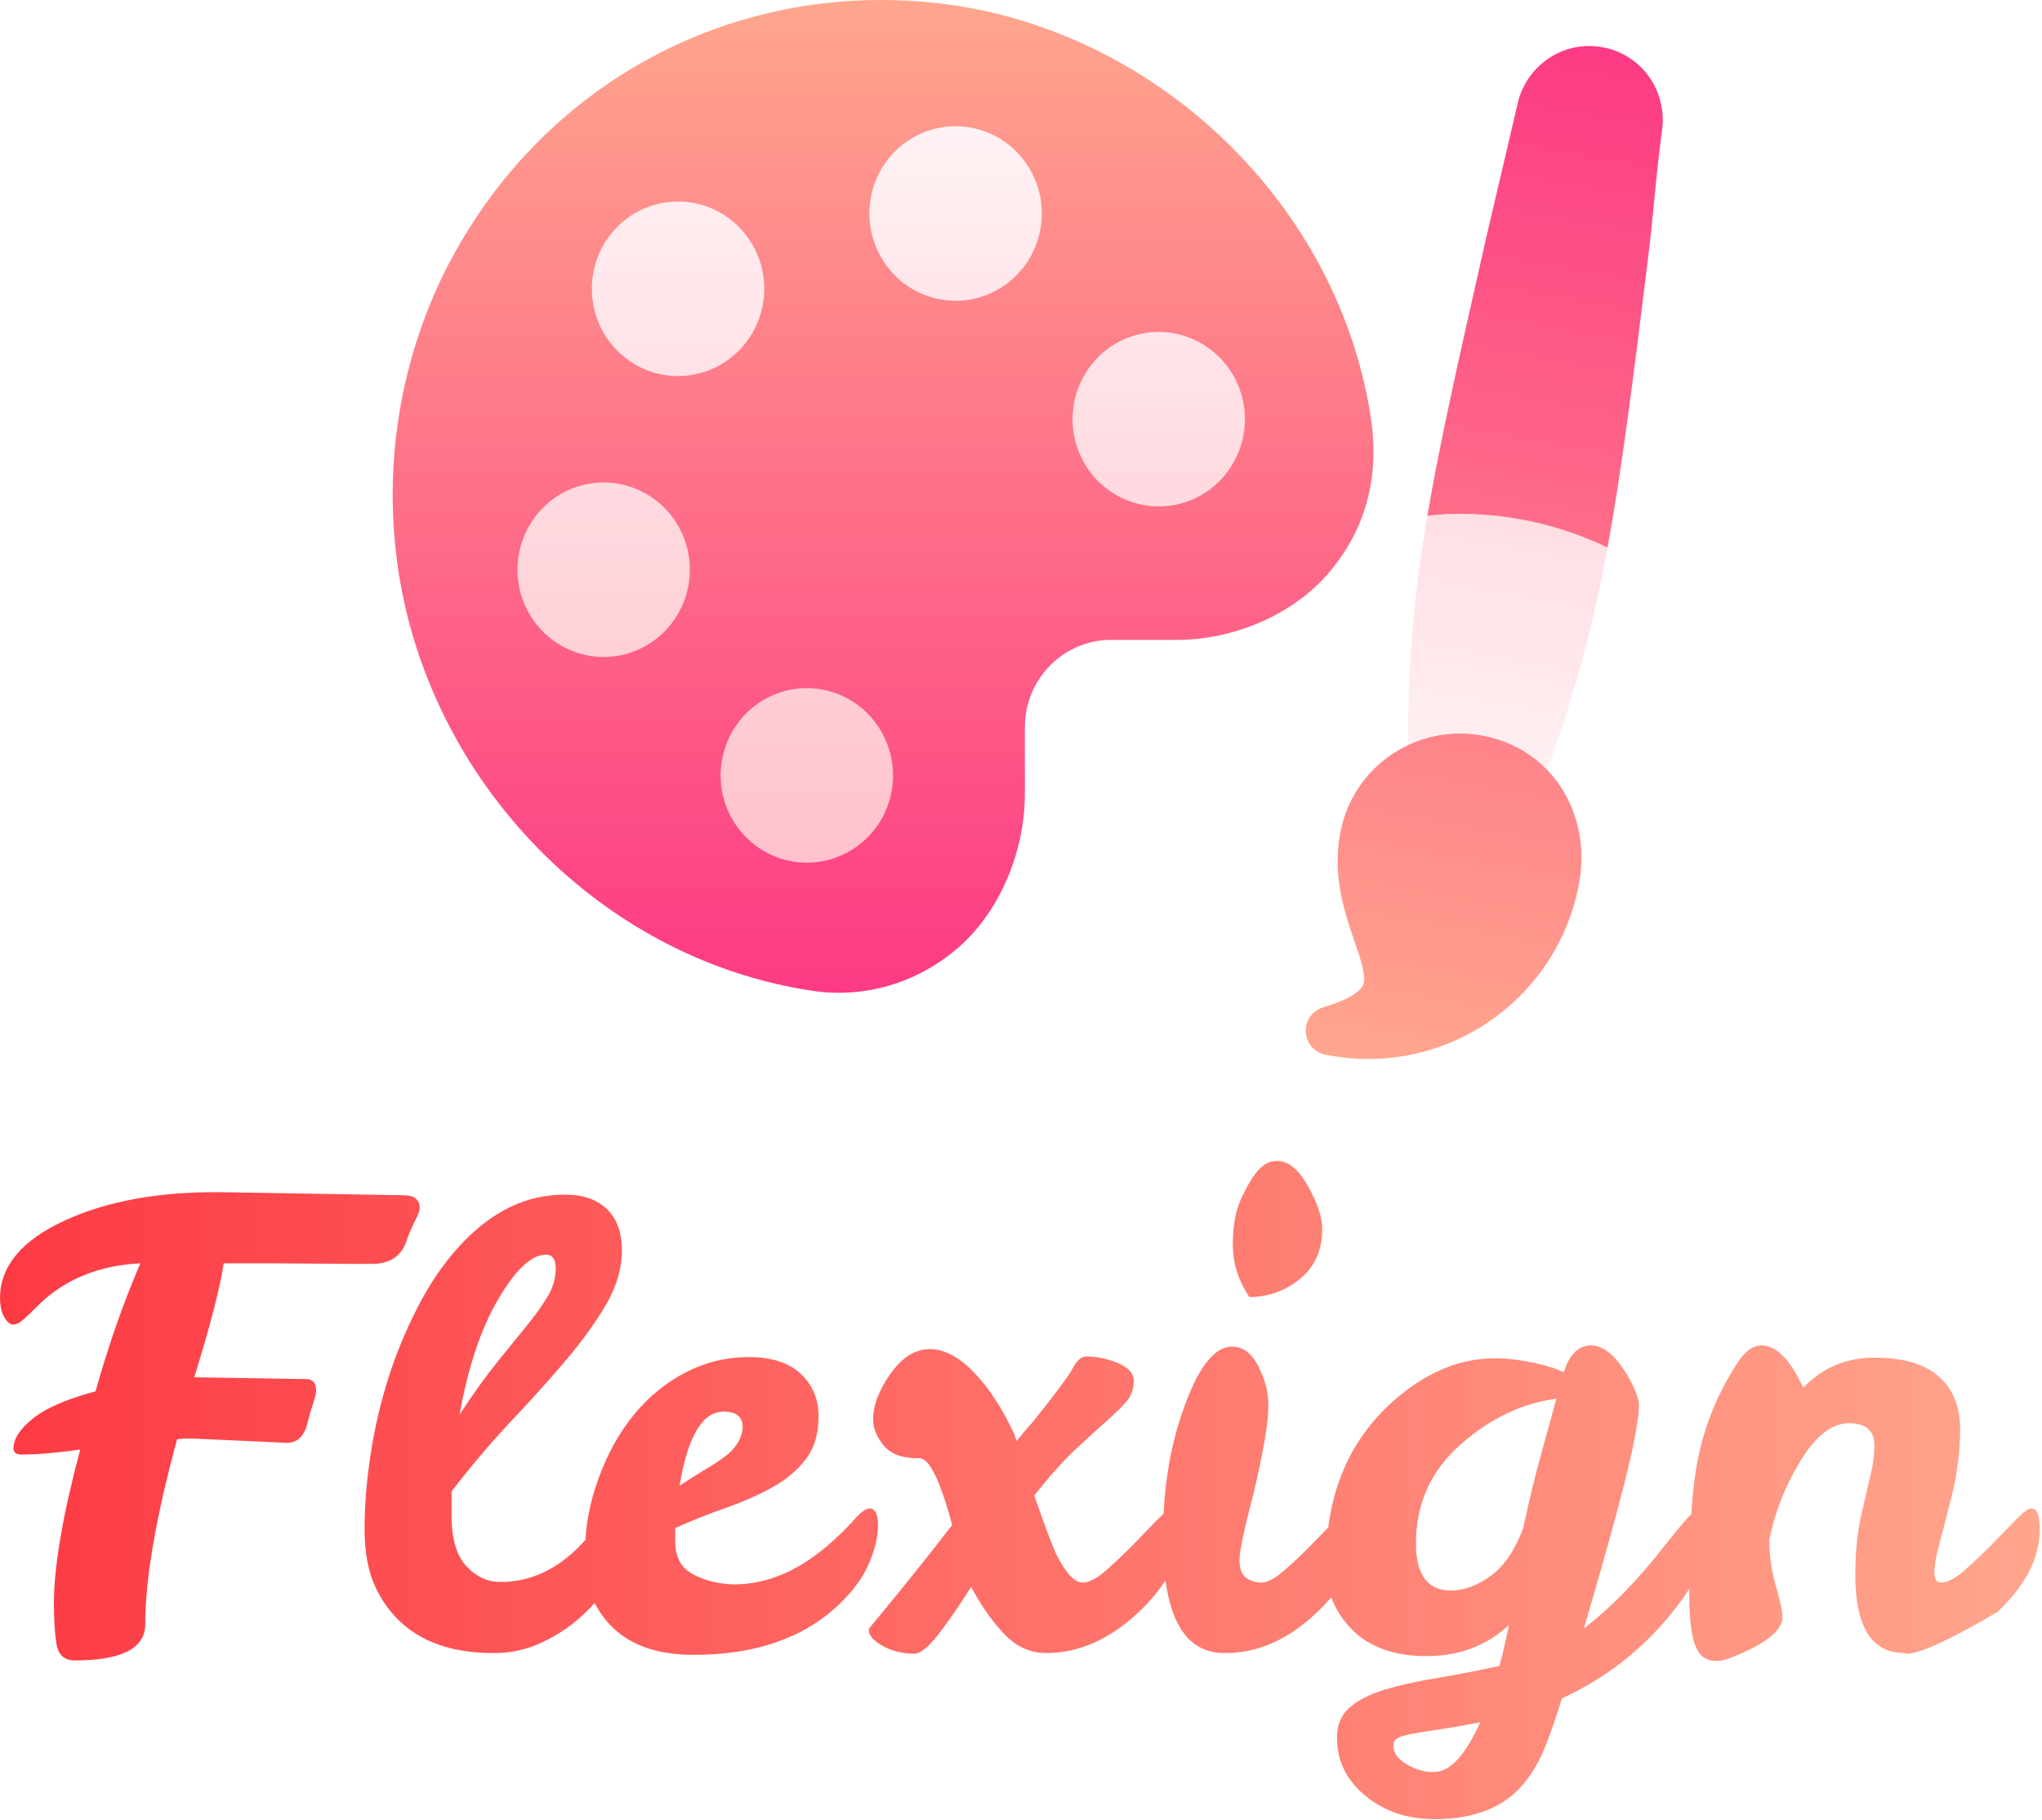
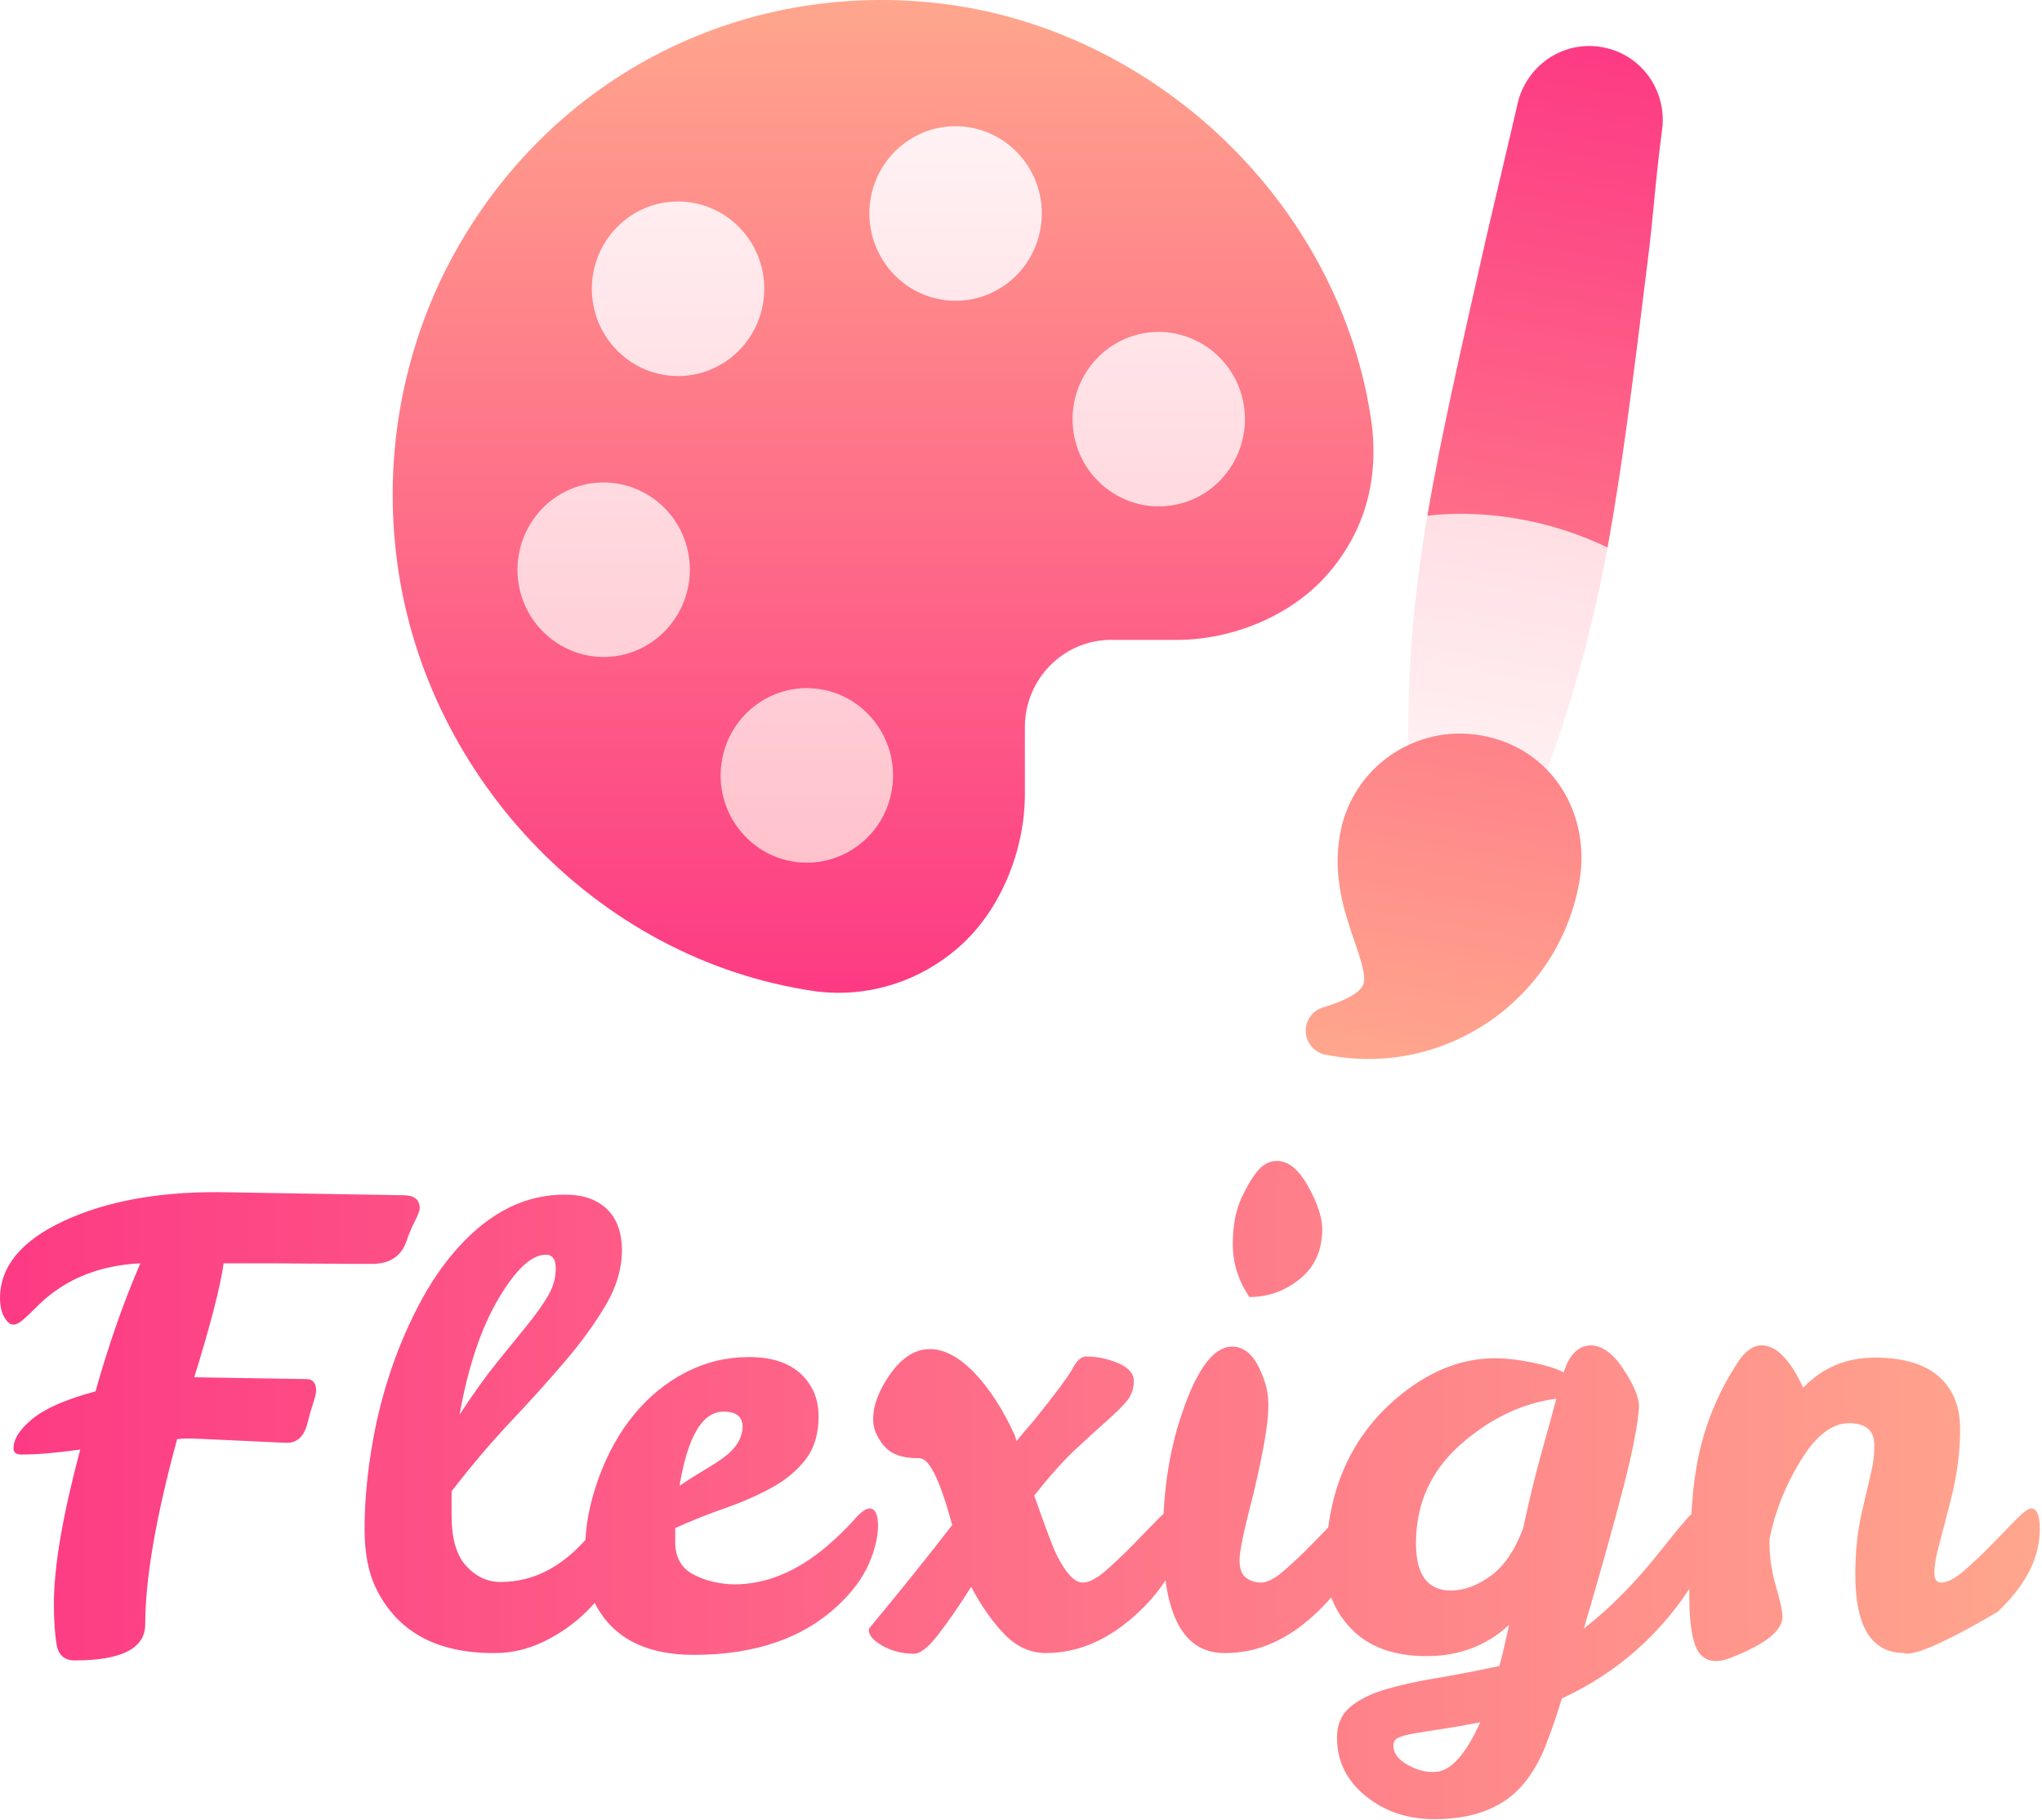
<svg xmlns="http://www.w3.org/2000/svg" width="1066" height="950" viewBox="0 0 1066 950" fill="none">
  <path d="M41.882 756.651C29.521 758.384 19.292 759.251 11.195 759.251C8.43 759.251 7.047 758.184 7.047 756.052C7.047 751.12 10.396 745.938 17.093 740.507C23.823 735.075 34.752 730.327 49.879 726.261C56.709 701.969 64.506 679.693 73.269 659.433C51.944 660.499 34.452 667.53 20.791 680.526C17.393 683.958 14.627 686.624 12.495 688.523C10.362 690.456 8.496 691.422 6.897 691.422C5.298 691.422 3.748 690.14 2.249 687.574C0.75 685.008 0 681.592 0 677.327C0.2 660.899 11.295 647.57 33.286 637.34C55.243 627.11 82.315 622.095 114.501 622.295L210.46 623.894C216.225 623.894 219.107 626.144 219.107 630.642C219.107 631.908 218.257 634.191 216.558 637.49C214.859 640.822 213.359 644.404 212.06 648.236C209.294 655.901 203.33 659.733 194.167 659.733H183.922L141.39 659.433H116.75C115.051 671.596 109.937 691.422 101.407 718.914L159.932 719.863C163.33 719.863 165.03 721.896 165.03 725.961C165.03 727.228 164.497 729.46 163.43 732.659C162.364 735.858 161.415 739.174 160.582 742.606C158.882 749.637 155.251 753.153 149.686 753.153L101.057 750.903H96.909C95.643 750.903 94.16 751.02 92.461 751.253C81.365 791.973 75.818 824.163 75.818 847.822C75.818 860.418 63.556 866.716 39.033 866.716C33.702 866.716 30.554 864 29.587 858.569C28.621 853.137 28.138 845.939 28.138 836.976C28.138 817.782 32.719 791.007 41.882 756.651ZM258.44 862.867C227.953 863.1 207.162 851.687 196.067 828.628C192.235 820.531 190.319 810.351 190.319 798.088C190.319 785.825 191.385 772.763 193.518 758.901C197.782 731.176 205.996 705.585 218.157 682.125C224.321 670.196 231.252 659.966 238.948 651.435C255.774 632.675 274.533 623.394 295.224 623.594C304.387 623.594 311.584 626.094 316.815 631.092C322.046 636.124 324.662 643.321 324.662 652.685C324.662 662.082 321.896 671.529 316.365 681.026C310.801 690.523 303.704 700.336 295.074 710.466C286.445 720.596 276.899 731.193 266.437 742.256C256.008 753.352 245.779 765.415 235.75 778.444V791.24C235.75 803.17 238.299 811.9 243.396 817.432C248.528 822.997 254.508 825.779 261.339 825.779C279.664 825.779 295.874 816.715 309.968 798.588C315.699 791.124 320.064 787.392 323.062 787.392C326.061 787.392 327.561 791.007 327.561 798.238C327.561 805.502 325.578 812.917 321.613 820.481C317.681 828.045 312.517 834.976 306.12 841.274C299.722 847.572 292.359 852.754 284.029 856.819C275.733 860.851 267.203 862.867 258.44 862.867ZM275.733 691.073C280.197 685.541 283.713 680.543 286.278 676.077C288.844 671.579 290.126 666.93 290.126 662.132C290.126 657.333 288.411 654.934 284.979 654.934C277.515 654.934 269.252 662.615 260.189 677.977C251.126 693.339 244.363 713.499 239.898 738.457C247.161 727.361 253.825 718.081 259.889 710.616C265.953 703.152 271.235 696.637 275.733 691.073ZM383.187 827.029C399.813 827.029 415.923 820.431 431.516 807.235C437.247 802.303 441.928 797.772 445.56 793.64C449.192 789.474 451.974 787.392 453.907 787.392C456.872 787.392 458.355 790.374 458.355 796.339C458.355 802.303 456.756 808.968 453.557 816.332C450.358 823.696 445.027 830.894 437.564 837.925C419.238 855.186 394.082 863.817 362.096 863.817C336.707 863.817 319.431 854.653 310.268 836.326C307.069 829.928 305.47 820.764 305.47 808.835C305.47 796.872 307.819 784.442 312.517 771.547C317.215 758.651 323.446 747.504 331.209 738.107C339.006 728.744 348.018 721.446 358.247 716.214C368.476 710.983 379.405 708.367 391.033 708.367C402.662 708.367 411.625 711.249 417.922 717.014C424.186 722.779 427.318 730.243 427.318 739.407C427.318 748.571 425.036 756.085 420.471 761.95C415.873 767.814 409.959 772.713 402.729 776.645C395.465 780.61 387.402 784.143 378.539 787.242C369.709 790.307 361.03 793.773 352.5 797.638V805.636C352.7 813.3 355.898 818.731 362.096 821.93C368.26 825.129 375.29 826.829 383.187 827.029ZM377.739 736.858C366.677 736.858 359.014 749.754 354.749 775.545C359.214 772.546 363.412 769.88 367.344 767.548C371.309 765.215 374.774 762.983 377.739 760.85C384.136 756.152 387.452 750.82 387.685 744.855C387.685 739.524 384.37 736.858 377.739 736.858ZM506.984 828.328C500.787 838.125 495.089 846.389 489.891 853.12C484.66 859.851 480.445 863.217 477.247 863.217C471.049 863.217 465.502 861.818 460.604 859.018C455.706 856.253 453.357 853.387 453.557 850.421C453.557 850.188 454.74 848.688 457.105 845.923C470.733 829.495 484.061 812.867 497.088 796.039C492.59 779.377 488.425 768.714 484.594 764.049C482.894 761.916 480.979 760.95 478.846 761.15C470.75 761.15 464.885 758.917 461.254 754.452C457.622 749.954 455.806 745.472 455.806 741.006C455.806 733.542 458.838 725.545 464.902 717.014C470.999 708.484 477.83 704.218 485.393 704.218C492.957 704.218 500.687 708.317 508.583 716.514C516.48 724.745 523.51 735.575 529.674 749.004L530.674 752.203C533.44 748.771 536.422 745.255 539.62 741.656C551.115 727.361 557.929 718.18 560.062 714.115C562.194 710.083 564.543 708.067 567.109 708.067C572.673 708.067 578.22 709.233 583.751 711.566C589.282 713.899 591.998 717.098 591.898 721.163C591.798 725.228 590.515 728.694 588.05 731.56C585.617 734.425 582.152 737.841 577.654 741.806C573.189 745.738 567.758 750.687 561.361 756.651C554.964 762.649 547.817 770.647 539.92 780.644C545.484 796.639 549.333 806.885 551.465 811.384C556.363 821.181 560.944 826.079 565.209 826.079C568.408 826.079 572.356 824.063 577.054 820.031C581.719 815.966 586.4 811.534 591.098 806.735C595.796 801.937 600.111 797.505 604.043 793.44C608.008 789.408 610.74 787.392 612.239 787.392C615.205 787.392 616.687 791.007 616.687 798.238C616.687 813.167 609.174 827.679 594.147 841.774C579.12 855.836 563.077 862.867 546.018 862.867C537.921 862.867 530.724 859.618 524.427 853.12C518.129 846.622 512.315 838.358 506.984 828.328ZM639.078 862.867C617.754 862.867 607.092 842.924 607.092 803.036C607.092 781.31 609.757 761.583 615.088 743.856C623.418 716.564 632.797 702.919 643.226 702.919C649.423 702.919 654.338 707.084 657.97 715.415C660.935 721.813 662.318 728.094 662.118 734.259C662.118 742.789 659.552 757.834 654.421 779.394C649.523 798.155 647.074 809.768 647.074 814.233C647.074 818.731 648.191 821.83 650.423 823.53C652.689 825.229 655.354 826.079 658.42 826.079C661.518 826.079 665.417 824.063 670.115 820.031C674.813 815.966 679.511 811.534 684.209 806.735C688.873 801.937 693.188 797.505 697.153 793.44C701.085 789.408 703.8 787.392 705.3 787.392C708.298 787.392 709.798 791.007 709.798 798.238C709.798 813.167 702.268 827.729 687.207 841.924C672.18 856.119 656.137 863.1 639.078 862.867ZM652.222 677.027C646.458 668.497 643.576 659.316 643.576 649.486C643.576 639.689 645.125 631.542 648.224 625.044C651.289 618.546 654.221 613.748 657.02 610.649C659.786 607.55 662.984 606 666.616 606C672.58 606 678.011 610.432 682.909 619.296C687.807 628.126 690.256 635.524 690.256 641.489C690.256 652.585 686.374 661.282 678.611 667.58C670.814 673.878 662.018 677.027 652.222 677.027ZM816.302 716.364C819.268 706.967 824.066 702.269 830.696 702.269C836.66 702.502 842.308 706.718 847.639 714.915C852.97 723.146 855.636 729.494 855.636 733.959C855.203 742.689 852.537 756.601 847.639 775.695C842.741 794.789 835.811 819.581 826.848 850.071C840.909 839.208 854.769 825.029 868.43 807.535C873.128 801.57 877.126 796.722 880.425 792.99C883.724 789.258 886.439 787.392 888.572 787.392C891.57 787.392 893.07 790.807 893.07 797.638C893.07 811.067 885.556 826.729 870.529 844.623C855.469 862.551 837.077 876.529 815.353 886.56C812.787 895.09 810.005 903.188 807.006 910.852C804.041 918.549 800.209 925.264 795.511 930.995C785.282 943.391 769.706 949.589 748.781 949.589C734.72 949.589 722.726 945.524 712.796 937.393C702.901 929.296 697.953 919.166 697.953 907.003C697.953 900.405 700.135 895.19 704.5 891.358C708.865 887.526 714.896 884.427 722.592 882.061C730.256 879.728 739.252 877.712 749.581 876.013C759.943 874.28 770.988 872.148 782.717 869.615C783.783 865.983 784.683 862.401 785.416 858.868C786.182 855.37 786.982 851.804 787.814 848.172C776.086 859.035 761.742 864.467 744.783 864.467C727.857 864.467 714.796 859.785 705.6 850.421C696.437 841.024 691.972 829.611 692.205 816.182C692.205 779.927 704.25 751.353 728.34 730.46C744.966 716.164 762.242 709.017 780.168 709.017C786.332 709.017 792.996 709.767 800.159 711.266C807.29 712.732 812.671 714.432 816.302 716.364ZM739.185 805.636C739.185 822.03 745.266 830.228 757.427 830.228C764.258 830.228 771.188 827.679 778.219 822.58C785.249 817.448 790.897 809.135 795.161 797.638C798.36 782.71 801.725 768.947 805.257 756.352C808.789 743.756 811.188 735.008 812.454 730.11C794.528 732.476 777.835 740.473 762.375 754.102C746.915 767.765 739.185 784.942 739.185 805.636ZM772.771 899.006C765.108 900.505 758.394 901.688 752.63 902.554C746.865 903.387 742.117 904.137 738.386 904.804C734.654 905.437 731.888 906.17 730.089 907.003C728.29 907.869 727.39 909.269 727.39 911.202C727.39 915.034 729.789 918.333 734.587 921.098C739.385 923.864 744.116 925.147 748.781 924.947C756.911 924.947 764.908 916.3 772.771 899.006ZM919.608 702.269C927.272 702.269 934.519 709.633 941.349 724.362C951.378 713.899 963.806 708.667 978.633 708.667C993.46 708.667 1004.61 711.933 1012.07 718.464C1019.53 724.962 1023.26 734.125 1023.26 745.955C1023.26 757.784 1021.71 769.781 1018.62 781.943C1015.52 794.106 1013.27 802.803 1011.87 808.035C1010.5 813.233 1009.82 817.548 1009.82 820.981C1009.82 824.38 1010.99 826.079 1013.32 826.079C1016.52 826.079 1020.47 824.063 1025.16 820.031C1029.86 815.966 1034.56 811.534 1039.26 806.735C1043.92 801.937 1048.24 797.505 1052.2 793.44C1056.13 789.408 1058.85 787.392 1060.35 787.392C1063.35 787.392 1064.85 791.007 1064.85 798.238C1064.85 813.167 1057.48 827.562 1042.76 841.424C1018.03 855.953 1002.26 863.217 995.426 863.217C994.793 863.217 994.36 863.1 994.127 862.867C977.067 862.867 968.538 849.222 968.538 821.93C968.538 810.201 969.654 799.438 971.886 789.641C974.152 779.811 975.818 772.663 976.884 768.198C977.95 763.699 978.483 759.117 978.483 754.452C978.483 746.755 974.052 742.906 965.189 742.906C956.326 742.906 947.896 749.47 939.9 762.6C931.903 775.695 926.522 789.291 923.757 803.386V805.636C923.757 812.867 924.873 820.331 927.105 828.028C929.371 835.693 930.504 841.024 930.504 844.023C930.504 851.254 921.441 858.385 903.315 865.416C900.517 866.483 898.051 867.016 895.918 867.016C890.587 867.016 886.922 864.25 884.923 858.719C882.891 853.187 881.874 844.556 881.874 832.827C881.874 802.537 883.041 780.677 885.373 767.248C888.572 747.188 895.819 728.527 907.114 711.266C910.979 705.268 915.144 702.269 919.608 702.269Z" fill="url(#paint0_linear)" />
  <path d="M740.323 408.014C743.526 410.39 747.539 411.097 751.361 409.961C763.539 406.339 775.955 409.05 785.225 415.932C788.428 418.308 792.441 419.015 796.263 417.878C800.085 416.741 803.168 413.922 804.629 410.04C821.163 366.139 831.059 329.087 839.213 285.778L797.626 245.855L745.144 269.191C737.566 313.637 734.621 350.88 735.142 397.788C735.188 401.935 737.121 405.639 740.323 408.014V408.014Z" fill="url(#paint1_linear)" />
  <path d="M692.166 550.575L694.935 551.063C755.664 561.771 813.76 521.081 824.468 460.352C830.695 425.037 810.511 390.463 773.189 383.881C738.91 377.837 705.694 400.518 699.529 435.48C695.579 457.883 701.99 476.53 707.154 491.511C710.456 501.148 713.599 510.253 711.404 514.538C710.248 516.797 706.026 521.257 690.721 525.832C685.067 527.525 681.32 532.876 681.67 538.773C682.018 544.668 686.36 549.551 692.166 550.575ZM839.214 285.779C846.631 245.185 852.466 198.881 860.175 136.094C863.433 110.286 863.634 98.733 867.923 65.606C869.366 45.686 855.922 28.055 836.355 24.604C816.788 21.154 798.124 33.124 792.667 52.336C792.667 52.336 782.186 97.252 776.08 123.077C762.056 185.008 751.792 230.014 745.143 269.191C760.99 267.33 777.147 268.109 793.202 270.94C809.008 273.727 824.664 278.816 839.214 285.779V285.779Z" fill="url(#paint2_linear)" />
  <path d="M716.059 221.073C700.151 106.464 602.583 14.168 488.97 1.594C380.161 -10.355 279.058 45.6 230.806 144.583C209.536 189.018 201.187 238.405 206.607 287.378C219.028 402.373 310.23 501.048 426.011 517.476C453.539 520.985 480.705 512.066 501.099 493.902C522.662 474.687 535.025 443.503 535.025 414.472V379.556C535.025 354.44 555.211 334.008 580.025 334.008H614.537C643.219 334.008 674.107 321.495 693.091 299.685C711.719 278.256 719.941 251.85 716.059 221.073V221.073Z" fill="url(#paint3_linear)" />
  <path d="M385.786 182.954C403.332 165.195 403.418 136.378 385.786 118.533C368.134 100.666 339.606 100.807 322.153 118.533C304.536 136.364 304.59 165.21 322.153 182.925C339.669 200.745 368.191 200.733 385.786 182.954ZM303.491 253.395C303.462 253.395 303.462 253.395 303.462 253.395C279.526 259.905 265.259 284.917 271.675 309.188C278.129 333.506 302.918 347.879 326.753 341.391C350.747 334.897 365.015 309.869 358.599 285.583C352.153 261.342 327.398 246.886 303.491 253.395V253.395ZM648.374 207.003C641.929 182.776 617.144 168.32 593.296 174.8C569.302 181.294 555.034 206.322 561.45 230.608C567.856 254.746 592.497 269.304 616.587 262.796C640.523 256.286 654.79 231.274 648.374 207.003V207.003ZM510.503 67.455C485.959 60.854 461.683 75.775 455.366 99.658C448.979 123.914 463.247 148.927 487.182 155.435C511.4 161.978 535.93 147.405 542.319 123.217C548.823 98.626 534.238 73.885 510.503 67.455ZM432.866 360.755C408.315 354.151 384.003 369.137 377.759 392.943C370.072 421.739 391.463 450.308 421.294 450.308C440.745 450.308 459.212 437.23 464.683 416.518C471.069 392.276 456.802 367.264 432.866 360.755Z" fill="url(#paint4_linear)" />
  <defs>
    <linearGradient id="paint0_linear" x1="0" y1="777.795" x2="1064.85" y2="777.795" gradientUnits="userSpaceOnUse">
-       <stop stop-color="#FD3A44" />
+       <stop stop-color="#FD3A84" />
      <stop offset="1" stop-color="#FFA68D" />
    </linearGradient>
    <linearGradient id="paint1_linear" x1="830.494" y1="60.367" x2="768.089" y2="414.283" gradientUnits="userSpaceOnUse">
      <stop stop-color="#FFC2CC" />
      <stop offset="1" stop-color="#FFF2F4" />
    </linearGradient>
    <linearGradient id="paint2_linear" x1="836.648" y1="24.732" x2="742.368" y2="559.419" gradientUnits="userSpaceOnUse">
      <stop stop-color="#FD3A84" />
      <stop offset="1" stop-color="#FFA68D" />
    </linearGradient>
    <linearGradient id="paint3_linear" x1="461" y1="518.228" x2="461" y2="0" gradientUnits="userSpaceOnUse">
      <stop stop-color="#FD3A84" />
      <stop offset="1" stop-color="#FFA68D" />
    </linearGradient>
    <linearGradient id="paint4_linear" x1="460.025" y1="450.308" x2="460.025" y2="65.887" gradientUnits="userSpaceOnUse">
      <stop stop-color="#FFC2CC" />
      <stop offset="1" stop-color="#FFF2F4" />
    </linearGradient>
  </defs>
</svg>
